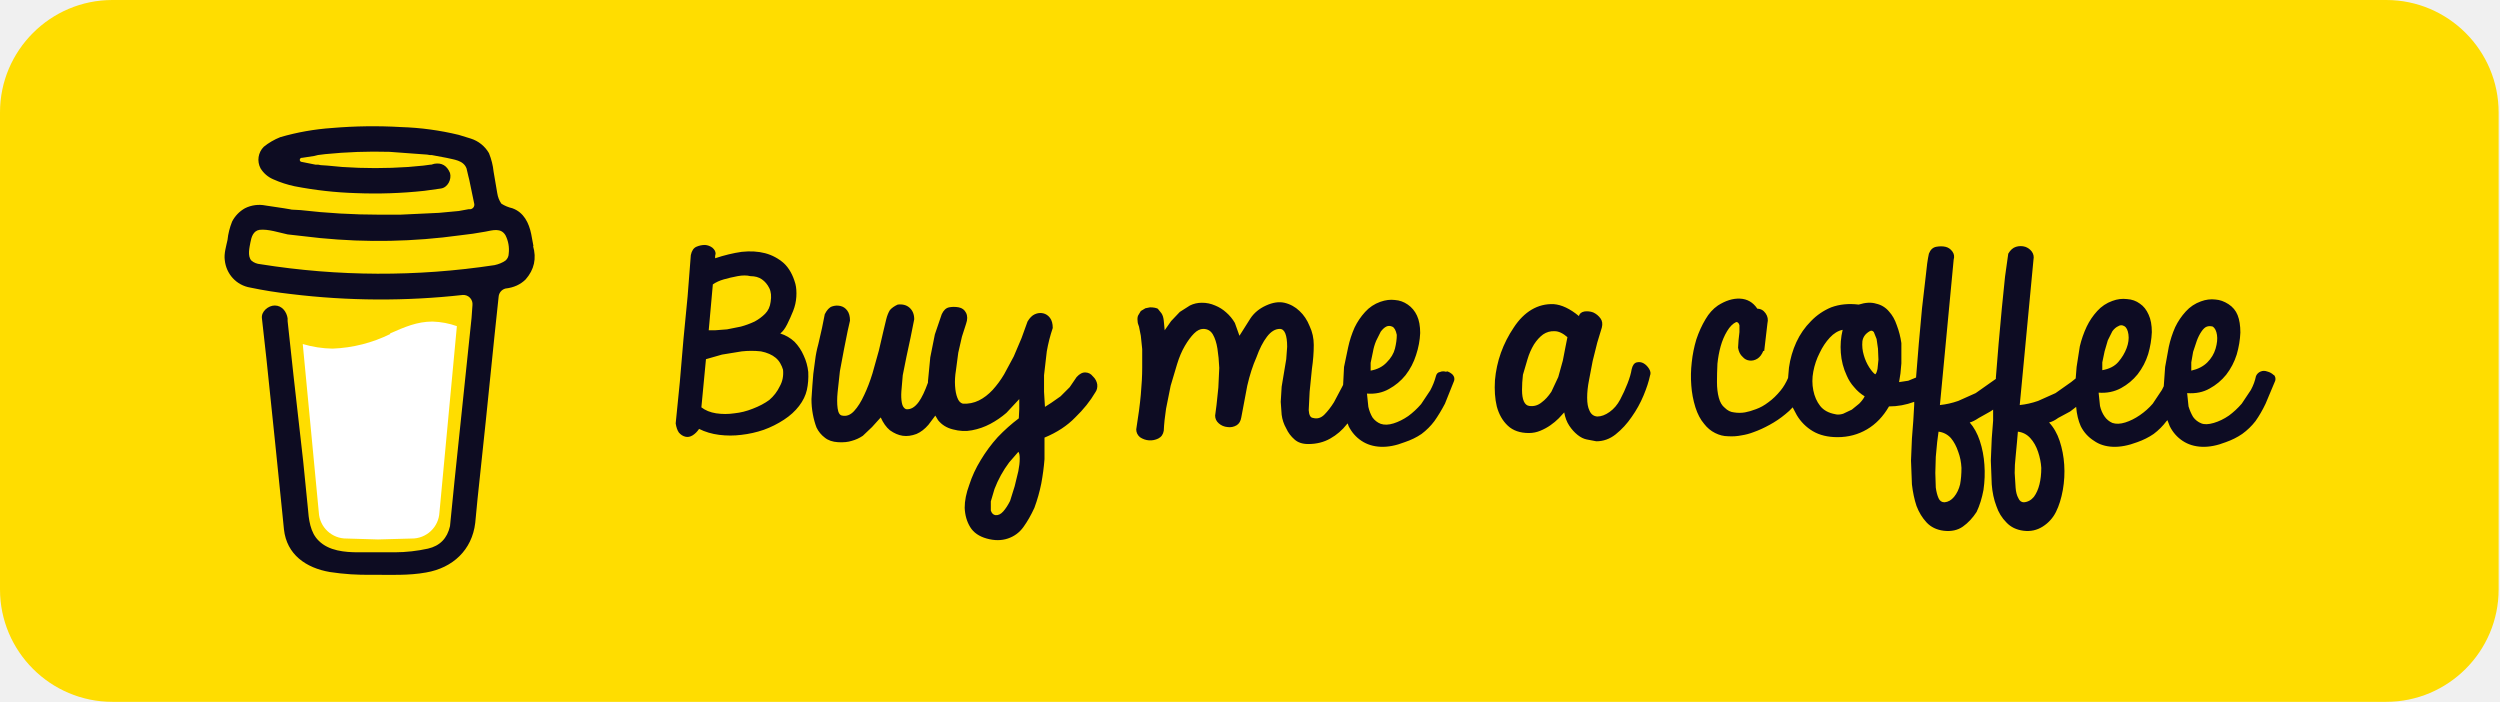
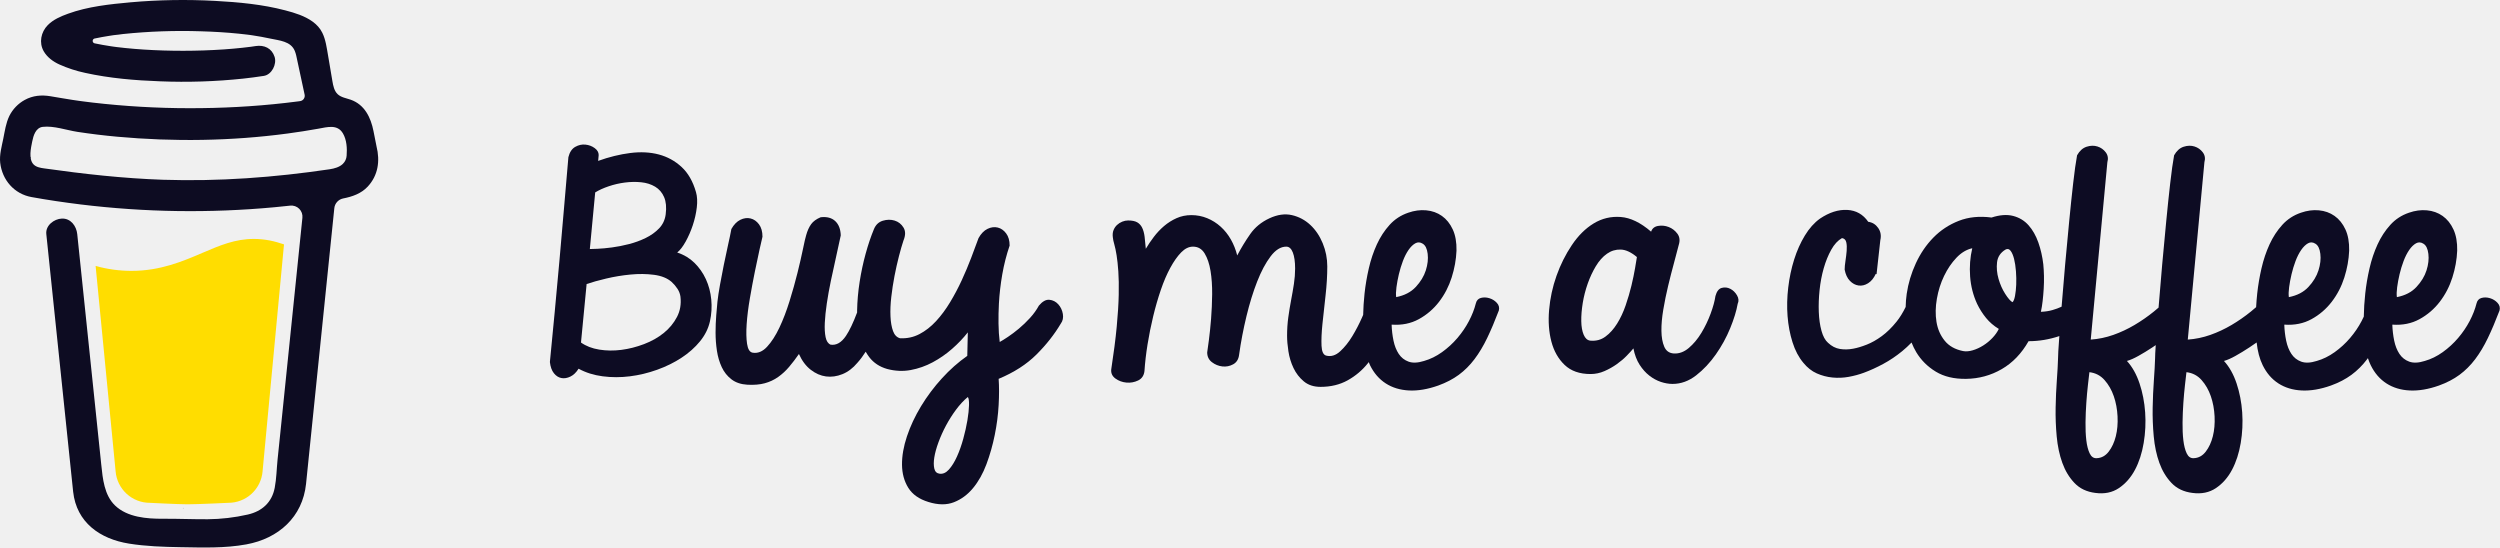
- <svg xmlns="http://www.w3.org/2000/svg" viewBox="0 0 545 153">
-   <path fill="#fd0" d="M0 24.5C0 11 11 0 24.5 0h495.7c13.5 0 24.5 11 24.5 24.5v104c0 13.5-11 24.5-24.5 24.5H24.5C11 153 0 142 0 128.5z" />
-   <path fill="#0d0c22" d="M109.5 50.3h-.2zm1 7v-.1zm-.7-6.8-.1-.1zm-27.8 68-.2.1zm16.1-3.2v.2zm-1.6 3.2-.2.1zM68 116.8v-.3z" />
-   <path fill="#fff" d="M85.1 72.8A31 31 0 0 1 72.5 76a24 24 0 0 1-6.5-1l3.5 36.7a6 6 0 0 0 6.1 5.7l6.8.2 7.3-.2a6 6 0 0 0 6.1-5.7l3.8-40.6q-2.5-.9-5.3-1c-3.4 0-6.1 1.2-9.3 2.6" />
-   <path fill="#0d0c22" d="m116.3 53.7-.5-2.7c-.5-2.4-1.6-4.7-4.1-5.6q-1.3-.3-2.4-1-.7-1-.9-2.3l-.8-4.7q-.2-2-1-4a7 7 0 0 0-4-3.2l-2.6-.8q-6.2-1.5-12.6-1.7a105 105 0 0 0-15 .2q-5.8.4-11.3 2-2 .8-3.6 2.1a4 4 0 0 0-.7 4.7 6 6 0 0 0 2.8 2.4 23 23 0 0 0 4.6 1.5q6.7 1.3 13.4 1.5 7.5.3 14.9-.5l3.6-.5c1.5-.2 2.4-2 2-3.4q-1-2.4-3.4-2l-.7.2h-.2l-1.5.2-3.3.3a106 106 0 0 1-14.4 0l-3.2-.3-1.5-.1-.5-.1h-.6l-3-.6a.4.4 0 0 1 0-.9h.1l2.6-.4.8-.2 1.6-.2q7-.7 14-.5l6.8.5 1.4.1.6.1h.4l3.2.6c1.6.4 3.7.5 4.4 2.3l.4 1.7.2.8 1.1 5.3a1 1 0 0 1-.8 1.1h-.4l-2.2.4-4.3.4-8.5.4h-4.4a151 151 0 0 1-17.3-1l-1.9-.1-.5-.1-1.2-.2-4-.6a7 7 0 0 0-4.5.6 7 7 0 0 0-2.8 2.9q-.8 2-1 4c-.3 1.4-.8 3-.6 4.4.3 3 2.5 5.5 5.6 6q4.3.9 8.8 1.4a162 162 0 0 0 37.5.2 2 2 0 0 1 2.1 2.2l-.2 2.8-3.7 35.4-.5 5-.5 5q-.9 4-4.8 4.9a34 34 0 0 1-7.2.8h-8c-2.9 0-6.4-.3-8.6-2.5-1.9-1.8-2.2-4.7-2.4-7.3l-1-10L64 82l-1.3-12v-.6c-.2-1.4-1.2-2.8-2.8-2.8-1.4 0-3 1.3-2.8 2.8l1 9L60 96.7l1.6 15.7.3 3c.6 5.5 4.8 8.4 10 9.3q4.6.7 9.2.6c4 0 8 .2 11.8-.5 5.8-1 10-4.9 10.7-10.8l.5-5.2 1.8-17 1.9-18.6.9-8.5a2 2 0 0 1 1.5-1.8q2.7-.3 4.4-2 2.8-3.2 1.6-7.3m-61.8 1.8v.4zm55.8 1.4q-1 .7-2.4 1a166 166 0 0 1-51-.2q-1.2-.1-2-.8c-.9-1-.4-2.9-.2-4s.6-2.5 2-2.7c1.9-.2 4.2.6 6.1 1l7.1.8q15.3 1.5 30.5-.6 2.8-.3 5.5-.8c1.6-.3 3.4-.9 4.4.8a7 7 0 0 1 .7 4 2 2 0 0 1-.7 1.5" />
-   <path fill="#0d0c23" d="M170 84.2a9 9 0 0 1-2.3 3q-1.5 1.1-3.6 1.9-2 .8-4 1-2 .3-4 0-1.9-.3-3.2-1.3l1-10.5 3.5-1 4.3-.7a19 19 0 0 1 4.2 0q2 .4 3.2 1.4.6.5 1 1.2t.6 1.4q.2 2-.7 3.6M155.4 62q1-.7 2.4-1.1t3-.7 2.8 0q1.5 0 2.5.7t1.6 1.9.3 3q-.2 1.6-1.2 2.6t-2.3 1.7q-1.5.7-3 1.1l-3 .6-2.6.2h-1.4zm19.8 15.5a10 10 0 0 0-2-3 8 8 0 0 0-3.1-1.8q.8-.6 1.5-2t1.3-2.9.7-3.1-.2-2.8q-.8-2.9-2.5-4.5a10 10 0 0 0-4.1-2.2q-2.3-.6-5.1-.3-2.8.4-5.8 1.4v-.5l.1-.5q0-.7-.7-1.3a3 3 0 0 0-1.6-.6q-1 0-1.9.4t-1.2 1.8l-.7 9-.9 9.3-.8 9.4-.9 9q.2 1.3.7 2 .6.7 1.4.9t1.6-.3 1.4-1.4q2 1 4.4 1.3t4.8 0a23 23 0 0 0 4.9-1.1 21 21 0 0 0 4.4-2.2q2-1.3 3.3-3t1.7-3.5.3-3.9a11 11 0 0 0-1-3.6m46.8 25.2-.8 3.3-1 3.2q-.7 1.4-1.5 2.3t-1.7.8q-.7-.1-1-1v-2l.8-2.7a24 24 0 0 1 3.2-5.8l2-2.3q.3.3.3 1.5t-.3 2.7M238.2 82a2 2 0 0 0-1.5-.8q-1-.1-2 1l-1.5 2.2-2 2-2 1.4-1.4.9-.2-3.3v-3.6l.6-5.2a34 34 0 0 1 1.3-5.1q0-1.4-.6-2.2t-1.5-1-1.8.2-1.6 1.6l-1.3 3.6-1.7 4-2.1 3.9a21 21 0 0 1-2.5 3.4q-1.4 1.5-3 2.3a7 7 0 0 1-3.5.7q-.8-.2-1.2-1.3-.4-1-.5-2.6t.2-3.4l.5-3.8.8-3.5.9-2.8q.5-1.4 0-2.4T209 67t-2.1 0-1.6 1.5l-1.5 4.4-1 5-.5 5.2v.3q-1 2.8-2 4.2-1.3 1.8-2.8 1.6-.7-.3-.9-1.4t-.1-2.5.3-3.5l.8-4 .9-4.2.8-4q0-1.6-1-2.5t-2.6-.7q-1.1.5-1.7 1.2-.5.8-.8 2l-.6 2.5-1 4.3-1.4 5q-.8 2.6-1.8 4.7-1 2.2-2.2 3.5t-2.6 1q-.8-.1-1-1.6t0-3.5.5-4.6l.9-4.8.8-4 .5-2.2q0-1.4-.6-2.2t-1.5-1-1.8.1-1.6 1.7l-.6 3-.8 3.5q-.5 1.8-.7 3.5l-.4 3-.2 2.5-.2 3q0 1.7.3 3.3t.8 2.9a6 6 0 0 0 1.8 2.2q1.1.9 2.9 1t3-.3a8 8 0 0 0 2.4-1.1l2-1.9L192 91q.8 1.8 2 2.8 1.4 1 2.8 1.2t3-.4q1.4-.6 2.6-2l1.5-2 .6 1q1.2 1.5 3.2 2 2.2.6 4.2.2a14 14 0 0 0 4-1.4 19 19 0 0 0 3.5-2.4l2.8-3v2.2l-.1 2q-2.4 1.8-4.6 4.1a32 32 0 0 0-3.7 5q-1.6 2.6-2.5 5.4-1 2.7-1 5 .1 2.4 1.2 4.2t3.6 2.5 4.6 0 3.4-2.5 2.4-4.2a35 35 0 0 0 1.5-5.3q.5-2.7.7-5.3v-4.7q4.1-1.7 6.7-4.4 2.7-2.6 4.4-5.5.5-.7.4-1.7a3 3 0 0 0-.9-1.7m60.5-3 .5-2.4q.2-1.2.7-2.4l1-2q.6-.8 1.2-1.1t1.3 0 1 1.8q0 1.4-.4 3t-1.8 3q-1.3 1.4-3.5 1.8zm16.6 2q-.8-.3-1.5 0-.7.1-.9 1-.4 1.5-1.2 3l-2 3q-1.3 1.5-2.8 2.6-1.6 1.1-3.2 1.6t-2.8.1a4 4 0 0 1-1.8-1.4q-.6-1-.9-2.3l-.3-2.9q2.7.2 4.8-1a12 12 0 0 0 3.6-3 14 14 0 0 0 2.3-4.4q.8-2.4.9-4.8 0-2.3-.7-3.8t-2-2.4-2.8-1q-1.5-.2-3.2.4a8 8 0 0 0-3.3 2.2 14 14 0 0 0-2.3 3.4 22 22 0 0 0-1.4 4.3L293 80l-.2 3.9-.2.4-1.8 3.4q-1 1.6-2.1 2.7t-2.5.7q-.8-.1-.9-1.7l.2-4 .5-5q.4-2.7.4-5.2 0-2.2-.9-4.1-.8-2-2.2-3.3A7 7 0 0 0 280 66q-1.8-.4-4 .6t-3.4 2.8l-2.4 3.8-1-2.8a9 9 0 0 0-1.9-2.3 8 8 0 0 0-2.4-1.5 7 7 0 0 0-2.9-.6q-1.4 0-2.6.6l-2.2 1.4-1.9 2-1.4 2-.2-2.1q-.1-1-.5-1.6l-.8-1q-.6-.3-1.7-.3l-1 .2-1 .6-.6 1q-.2.5-.1 1.2 0 .5.3 1.2l.4 2 .3 2.9v4.1q0 2.5-.3 5.8t-1 7.6q0 1 .8 1.7a4 4 0 0 0 2 .7 4 4 0 0 0 2-.4q1-.5 1.2-1.7.1-2.2.5-4.8l1-5 1.4-4.7q.7-2.3 1.7-4t2-2.7 2-1q1.4 0 2.1 1.2t1 3.1.4 4.2l-.2 4.3-.4 3.8-.3 2.3q0 1 .8 1.7t1.9.8a3 3 0 0 0 2-.4q.8-.5 1-1.7l1.3-6.9q.8-3.5 2-6.2 1-2.8 2.3-4.5t2.8-1.7q.8 0 1.2 1t.4 2.9l-.2 2.7-.5 3-.5 3-.2 3.3.2 2.8q.2 1.6 1 3a7 7 0 0 0 1.8 2.4q1.1 1 3 1 2.7 0 4.8-1.2a12 12 0 0 0 3.6-3.1l.2-.2.2.6q1 2 2.8 3.2t4.2 1.3 5.2-1q2.1-.7 3.7-1.8a14 14 0 0 0 2.8-2.8q1.2-1.7 2.3-3.8l2-5q.2-.7-.3-1.3a3 3 0 0 0-1.4-.8m26-5.4-.6 3.1-1 3.6-1.5 3.2q-1 1.5-2.1 2.3-1.2 1-2.7.8-.8-.1-1.2-1t-.4-2.5.2-3.3l1-3.4q.5-1.7 1.4-3.2.9-1.4 2-2.2a4 4 0 0 1 2.5-.7q1.3 0 2.8 1.3zm17 3.7a2 2 0 0 0-1.5-.2q-.8.2-1.1 1.5-.2 1.3-.9 3.1t-1.6 3.5-2.3 2.7-2.7 1q-1.2-.1-1.7-1.3-.5-1-.5-2.8t.4-3.8.8-4.2l1-4 1-3.3q.3-1.2-.3-2a4 4 0 0 0-1.6-1.3 4 4 0 0 0-1.9-.2q-1 .2-1.2 1-2.9-2.4-5.5-2.6-2.6-.1-4.8 1.2t-3.9 3.9a25 25 0 0 0-2.8 5.5 24 24 0 0 0-1.3 6q-.2 3.2.4 5.7.7 2.6 2.4 4.2t4.6 1.6q1.3 0 2.5-.5t2.2-1.2 1.8-1.5l1.2-1.3q.3 1.7 1.1 2.9t1.8 2 2 1l2.1.4q2.3 0 4.2-1.5 2-1.6 3.5-3.8a24 24 0 0 0 2.6-4.7q1-2.4 1.4-4.3.3-.7-.2-1.5t-1.2-1.2m86.3 26.4q-.4 1.6-1.2 2.7-.9 1.1-2.2 1.2-.8 0-1.2-.9-.5-.9-.6-2.3l-.2-3.2q0-1.8.2-3.5l.3-3.2.2-2.3q1.6.2 2.7 1.4t1.7 3 .7 3.5q0 2-.4 3.6m-17.3 0q-.4 1.6-1.3 2.7t-2.1 1.2q-.9 0-1.3-.9t-.6-2.3l-.1-3.2.1-3.5.3-3.2.3-2.3q1.6.2 2.7 1.4 1 1.2 1.6 3 .6 1.6.7 3.5 0 2-.3 3.6m-17.8-27.2-.2 2q-.2 1-.5 1.2-.5-.3-1.3-1.5a10 10 0 0 1-1.2-2.7 8 8 0 0 1-.3-3q.2-1.4 1.6-2.2.5-.3.9.2l.6 1.5.3 2.1zm-4.2 9.6-1.6 1.3-1.9.9q-1 .3-1.7.1-2.2-.4-3.3-1.8t-1.5-3.4 0-4.1a15 15 0 0 1 1.4-4.1q.9-1.9 2.2-3.3t2.8-1.7q-.6 2.5-.4 5a14 14 0 0 0 1.3 5q.6 1.4 1.6 2.5a9 9 0 0 0 2.3 2q-.4.8-1.2 1.6m53-9 .5-2.4.7-2.4 1-2q.6-.8 1.3-1.1.6-.4 1.3 0t.9 1.8-.4 3-1.8 3-3.5 1.8zm19.4 0 .4-2.3.8-2.4q.4-1.1 1-2t1.2-1.1 1.3 0q.7.5.9 1.8t-.3 3-1.8 3-3.5 1.8zm18 2.8a3 3 0 0 0-1.4-.8q-.8-.3-1.5 0t-1 1q-.3 1.5-1.1 3l-2 3q-1.3 1.5-2.8 2.6-1.6 1.1-3.3 1.6t-2.7.1a4 4 0 0 1-1.8-1.4q-.6-1-1-2.3l-.3-2.9q2.8.2 4.9-1a12 12 0 0 0 3.6-3 14 14 0 0 0 2.3-4.4q.7-2.4.8-4.8 0-2.3-.6-3.8t-2-2.4-2.8-1q-1.6-.2-3.2.4a8 8 0 0 0-3.3 2.2 14 14 0 0 0-2.3 3.4 22 22 0 0 0-1.4 4.3L472 80l-.3 4.2-.4.8-2 3q-1.2 1.4-2.8 2.5t-3.2 1.6-2.8.1a4 4 0 0 1-1.7-1.4q-.7-1-1-2.3l-.3-2.9q2.7.2 4.9-1a12 12 0 0 0 3.6-3 14 14 0 0 0 2.3-4.4q.7-2.4.8-4.8 0-2.3-.7-3.8-.7-1.6-1.9-2.4-1.2-.9-2.8-1-1.6-.2-3.2.4a8 8 0 0 0-3.3 2.2 14 14 0 0 0-2.3 3.4 22 22 0 0 0-1.5 4.3l-.7 4.5-.2 2.5-1 .8-3.4 2.4-3.8 1.7q-2 .7-4 .9l3-31.7q.2-1-.4-1.8a3 3 0 0 0-1.4-1q-1-.3-2 0t-1.7 1.5l-.7 5-.7 6.9-.7 7.7-.6 7.4v.3l-1 .7-3.4 2.4-3.8 1.7q-2 .7-4 .9l3-31.7q.3-1-.3-1.8t-1.5-1-2 0-1.6 1.5q-.4 1.8-.7 5l-.8 6.9-.7 7.7-.6 7.4-1.7.7-2 .3.3-1.9.2-2.2v-4.4a18 18 0 0 0-1-3.9q-.6-1.8-1.7-3a5 5 0 0 0-2.8-1.7q-1.6-.5-3.8.2-3.3-.4-6 .6a13 13 0 0 0-4.4 3q-2 2-3.2 4.6a20 20 0 0 0-1.6 5.5l-.2 2.3q-.7 1.6-1.6 2.7-1.3 1.6-2.7 2.6-1.3 1-2.7 1.5-1.3.5-2.4.7-1.2.2-2.4 0-1.1-.1-2-1-.9-.7-1.3-2.2t-.4-3.4.1-4q.2-2 .7-3.8t1.4-3.3 2-2q.5 0 .7.7v1.5l-.2 1.8-.1 1.6q.2 1.3 1 2 .6.7 1.5.8t1.7-.4 1.3-1.7h.2l.7-6q.3-1.2-.4-2.2t-1.8-1q-1.4-2.1-3.8-2.2-2.3-.1-4.8 1.5-1.6 1.1-2.7 3-1.2 2-2 4.4a27 27 0 0 0-1 5 26 26 0 0 0-.1 5 21 21 0 0 0 .9 4.8q.7 2.2 1.9 3.6 1 1.3 2.4 2t2.8.7a11 11 0 0 0 3-.2q1.3-.2 2.6-.7 1.7-.6 3.5-1.6a21 21 0 0 0 3.4-2.3q.9-.7 1.6-1.5l.9 1.7a10 10 0 0 0 3.5 3.5q2.2 1.3 5.4 1.3 3.5 0 6.4-1.7t4.8-5q2.8 0 5.5-1v.6l-.2 3.5-.3 3.9-.2 4.8.2 5.2q.3 2.6 1 4.7.8 2.1 2.2 3.6t3.7 1.8q2.5.3 4.2-.9t3-3.2q1-2.1 1.5-4.8.4-2.8.2-5.5a21 21 0 0 0-1-5.2q-.8-2.4-2.2-4 .8-.2 2-1l2.5-1.4.6-.4v2.4l-.3 3.9-.2 4.8.2 5.2q.2 2.6 1 4.7.7 2.1 2.2 3.6 1.4 1.5 3.7 1.8t4.2-.9 2.9-3.2 1.5-4.8a23 23 0 0 0 .3-5.5 21 21 0 0 0-1-5.2q-.8-2.4-2.3-4 .9-.2 2-1l2.6-1.4 1.3-1q.2 2.4 1 4.2 1 2 2.9 3.2 1.7 1.2 4.1 1.3t5.3-1q2-.7 3.6-1.8a14 14 0 0 0 2.8-2.8l.2-.2.5 1.3q1 2 2.8 3.2t4.2 1.3 5.2-1q2-.7 3.6-1.8a14 14 0 0 0 2.9-2.8q1.2-1.7 2.2-3.8l2.1-5q.2-.7-.3-1.3" />
+ <svg xmlns="http://www.w3.org/2000/svg" width="4169" height="913" viewBox="0 0 4169 913" fill="none">
+   <path d="M564.724 212.38L564.098 212.012L562.648 211.569C563.232 212.062 563.962 212.347 564.724 212.38V212.38Z" fill="#0D0C22" />
+   <path d="M573.852 277.606L573.152 277.802L573.852 277.606Z" fill="#0D0C22" />
+   <path d="M564.992 212.279C564.903 212.268 564.815 212.247 564.731 212.217C564.726 212.275 564.726 212.333 564.731 212.391C564.827 212.379 564.917 212.34 564.992 212.279V212.279Z" fill="#0D0C22" />
+   <path d="M564.727 212.388H564.821V212.33L564.727 212.388Z" fill="#0D0C22" />
+   <path d="M573.292 277.488L574.348 276.886L574.741 276.665L575.098 276.284C574.428 276.573 573.816 276.981 573.292 277.488V277.488Z" fill="#0D0C22" />
+   <path d="M566.552 213.805L565.52 212.823L564.82 212.442C565.196 213.106 565.818 213.595 566.552 213.805V213.805Z" fill="#0D0C22" />
+   <path d="M306.964 846.743C306.14 847.099 305.418 847.657 304.864 848.364L305.515 847.946C305.957 847.541 306.583 847.062 306.964 846.743Z" fill="#0D0C22" />
+   <path d="M457.704 817.085C457.704 816.151 457.25 816.323 457.361 819.64C457.361 819.369 457.471 819.099 457.52 818.841C457.582 818.252 457.631 817.674 457.704 817.085Z" fill="#0D0C22" />
+   <path d="M442.069 846.743C441.245 847.099 440.523 847.657 439.969 848.364L440.62 847.946C441.062 847.541 441.688 847.062 442.069 846.743Z" fill="#0D0C22" />
+   <path d="M200.806 853.794C200.18 853.25 199.414 852.892 198.595 852.762C199.258 853.082 199.921 853.401 200.363 853.647L200.806 853.794Z" fill="#0D0C22" />
+   <path d="M176.918 830.918C176.821 829.95 176.524 829.014 176.046 828.167C176.385 829.049 176.668 829.951 176.894 830.869L176.918 830.918Z" fill="#0D0C22" />
+   <path d="M337.376 421.762C304.582 435.801 267.365 451.719 219.132 451.719C198.954 451.679 178.874 448.91 159.438 443.49L192.798 785.991C193.978 800.306 200.5 813.654 211.067 823.384C221.634 833.114 235.474 838.513 249.838 838.511C249.838 838.511 297.139 840.968 312.922 840.968C329.909 840.968 380.845 838.511 380.845 838.511C395.207 838.51 409.044 833.109 419.608 823.38C430.173 813.65 436.692 800.304 437.873 785.991L473.603 407.514C457.636 402.06 441.521 398.437 423.355 398.437C391.936 398.424 366.621 409.246 337.376 421.762Z" fill="#FFDD00" />
+   <path d="M56.171 275.636L56.736 276.165L57.104 276.386C56.821 276.104 56.508 275.852 56.171 275.636V275.636Z" fill="#0D0C22" />
+   <path d="M627.869 244.025L622.846 218.686C618.338 195.951 608.107 174.469 584.77 166.251C577.289 163.623 568.802 162.493 563.066 157.052C557.33 151.611 555.635 143.16 554.309 135.324C551.852 120.941 549.543 106.546 547.025 92.187C544.851 79.843 543.131 65.976 537.469 54.651C530.1 39.446 514.808 30.553 499.602 24.67C491.81 21.761 483.858 19.3 475.786 17.3C437.796 7.277 397.852 3.593 358.769 1.492C311.858 -1.096 264.822 -0.316 218.022 3.826C183.189 6.995 146.501 10.827 113.399 22.876C101.301 27.286 88.834 32.58 79.634 41.927C68.346 53.411 64.662 71.172 72.903 85.493C78.762 95.663 88.686 102.848 99.213 107.602C112.923 113.727 127.242 118.387 141.932 121.506C182.833 130.546 225.196 134.096 266.981 135.606C313.294 137.475 359.682 135.961 405.775 131.074C417.173 129.821 428.551 128.319 439.908 126.566C453.284 124.515 461.87 107.025 457.927 94.84C453.21 80.273 440.535 74.623 426.201 76.822C424.088 77.153 421.988 77.46 419.875 77.767L418.352 77.989C413.496 78.603 408.641 79.176 403.785 79.708C393.754 80.789 383.699 81.673 373.619 82.361C351.043 83.933 328.406 84.658 305.782 84.695C283.55 84.695 261.307 84.068 239.124 82.607C229.003 81.944 218.907 81.1 208.835 80.076C204.254 79.597 199.685 79.094 195.115 78.529L190.767 77.976L189.822 77.841L185.314 77.19C176.102 75.802 166.89 74.205 157.776 72.277C156.857 72.073 156.034 71.561 155.444 70.827C154.855 70.092 154.533 69.178 154.533 68.236C154.533 67.294 154.855 66.38 155.444 65.645C156.034 64.911 156.857 64.399 157.776 64.195H157.948C165.846 62.512 173.805 61.075 181.789 59.822C184.45 59.405 187.119 58.995 189.797 58.594H189.871C194.87 58.263 199.893 57.366 204.868 56.776C248.148 52.275 291.685 50.74 335.174 52.183C356.288 52.797 377.39 54.037 398.405 56.175C402.925 56.641 407.421 57.133 411.916 57.685C413.636 57.894 415.367 58.14 417.099 58.349L420.588 58.852C430.758 60.367 440.874 62.205 450.938 64.367C465.849 67.61 484.998 68.666 491.63 85.002C493.743 90.185 494.701 95.946 495.868 101.387L497.354 108.327C497.393 108.451 497.422 108.578 497.44 108.707C500.953 125.084 504.47 141.461 507.991 157.838C508.249 159.048 508.255 160.298 508.009 161.51C507.762 162.722 507.269 163.871 506.559 164.884C505.849 165.897 504.938 166.753 503.882 167.398C502.827 168.043 501.65 168.464 500.425 168.634H500.326L498.177 168.929L496.052 169.212C489.321 170.088 482.582 170.907 475.835 171.668C462.545 173.183 449.235 174.493 435.904 175.599C409.415 177.801 382.872 179.246 356.276 179.934C342.724 180.295 329.176 180.462 315.633 180.438C261.724 180.395 207.862 177.262 154.312 171.054C148.515 170.366 142.718 169.629 136.92 168.88C141.416 169.457 133.653 168.438 132.081 168.217C128.396 167.701 124.711 167.164 121.027 166.608C108.658 164.753 96.363 162.468 84.019 160.466C69.096 158.01 54.823 159.238 41.325 166.608C30.244 172.671 21.276 181.969 15.617 193.261C9.795 205.298 8.063 218.403 5.459 231.337C2.855 244.271 -1.198 258.187 0.337 271.464C3.642 300.12 23.674 323.408 52.489 328.616C79.597 333.529 106.852 337.508 134.181 340.898C241.535 354.046 349.991 355.619 457.681 345.59C466.451 344.771 475.208 343.879 483.954 342.913C486.685 342.612 489.449 342.927 492.043 343.834C494.637 344.74 496.996 346.215 498.946 348.151C500.896 350.087 502.389 352.435 503.314 355.022C504.239 357.61 504.574 360.372 504.294 363.105L501.567 389.611C496.073 443.172 490.578 496.728 485.084 550.28C479.352 606.518 473.583 662.752 467.777 718.982C466.14 734.818 464.502 750.651 462.864 766.479C461.292 782.066 461.071 798.144 458.111 813.546C453.444 837.767 437.046 852.642 413.12 858.083C391.2 863.071 368.807 865.69 346.327 865.895C321.405 866.03 296.496 864.924 271.575 865.059C244.971 865.207 212.385 862.75 191.848 842.951C173.805 825.558 171.312 798.328 168.855 774.782C165.58 743.609 162.333 712.439 159.115 681.274L141.06 507.979L129.379 395.851C129.182 393.996 128.986 392.166 128.802 390.299C127.401 376.923 117.931 363.83 103.008 364.505C90.234 365.07 75.716 375.928 77.215 390.299L85.874 473.428L103.782 645.385C108.883 694.228 113.972 743.081 119.049 791.941C120.032 801.3 120.953 810.684 121.985 820.043C127.598 871.188 166.657 898.751 215.026 906.513C243.276 911.058 272.213 911.991 300.881 912.458C337.631 913.048 374.749 914.46 410.897 907.803C464.461 897.977 504.65 862.21 510.386 806.729C512.024 790.713 513.661 774.692 515.299 758.667C520.744 705.672 526.181 652.672 531.61 599.669L549.371 426.483L557.514 347.113C557.92 343.178 559.582 339.477 562.254 336.559C564.927 333.642 568.467 331.662 572.352 330.912C587.668 327.928 602.309 322.83 613.204 311.174C630.547 292.615 633.998 268.418 627.869 244.025ZM51.703 261.147C51.937 261.036 51.507 263.039 51.323 263.972C51.286 262.56 51.359 261.307 51.703 261.147ZM53.19 272.644C53.312 272.558 53.681 273.049 54.062 273.638C53.484 273.098 53.116 272.693 53.177 272.644H53.19ZM54.651 274.572C55.179 275.469 55.462 276.034 54.651 274.572V274.572ZM57.587 276.955H57.66C57.66 277.041 57.796 277.127 57.845 277.213C57.763 277.118 57.673 277.032 57.575 276.955H57.587ZM571.639 273.393C566.137 278.625 557.846 281.057 549.653 282.273C457.779 295.907 364.567 302.81 271.685 299.764C205.212 297.491 139.438 290.109 73.628 280.812C67.18 279.903 60.191 278.723 55.757 273.97C47.404 265.004 51.507 246.948 53.681 236.115C55.671 226.191 59.478 212.962 71.282 211.55C89.706 209.388 111.102 217.163 129.33 219.927C151.275 223.276 173.301 225.957 195.41 227.972C289.765 236.569 385.705 235.231 479.642 222.653C496.764 220.352 513.825 217.679 530.824 214.633C545.969 211.918 562.759 206.821 571.91 222.506C578.186 233.192 579.021 247.489 578.051 259.563C577.752 264.823 575.454 269.771 571.627 273.393H571.639Z" fill="#0D0C22" />
+   <path fill-rule="evenodd" clip-rule="evenodd" d="M1128.89 528.658C1123.53 538.898 1116.15 547.814 1106.77 555.381C1097.38 562.953 1086.43 569.118 1073.91 573.865C1061.4 578.623 1048.8 581.815 1036.14 583.443C1023.47 585.076 1011.17 584.935 999.256 582.996C987.335 581.069 977.194 577.136 968.858 571.192L978.249 473.648C986.887 470.681 997.758 467.635 1010.88 464.516C1023.99 461.403 1037.47 459.171 1051.33 457.837C1065.19 456.498 1078.3 456.656 1090.68 458.283C1103.03 459.916 1112.8 463.849 1119.95 470.088C1123.82 473.648 1127.11 477.507 1129.79 481.666C1132.47 485.825 1134.11 490.131 1134.71 494.584C1136.19 507.055 1134.26 518.413 1128.89 528.658ZM992.546 320.873C998.808 317.014 1006.33 313.595 1015.12 310.623C1023.91 307.662 1032.93 305.576 1042.17 304.39C1051.4 303.209 1060.42 303.051 1069.22 303.943C1078 304.836 1085.76 307.283 1092.46 311.289C1099.17 315.301 1104.16 321.094 1107.43 328.66C1110.71 336.238 1111.61 345.816 1110.12 357.394C1108.93 366.599 1105.27 374.397 1099.17 380.777C1093.06 387.168 1085.6 392.508 1076.82 396.814C1068.02 401.126 1058.71 404.539 1048.88 407.053C1039.04 409.585 1029.57 411.444 1020.49 412.625C1011.4 413.817 1003.5 414.563 996.8 414.851C990.091 415.151 985.69 415.298 983.609 415.298L992.546 320.873ZM1177.17 465.629C1172.4 455.243 1166 446.112 1157.95 438.234C1149.91 430.369 1140.36 424.656 1129.34 421.09C1134.11 417.23 1138.8 411.145 1143.42 402.827C1148.04 394.52 1151.99 385.456 1155.27 375.658C1158.54 365.853 1160.78 355.987 1161.97 346.036C1163.16 336.091 1162.71 327.552 1160.64 320.421C1155.56 302.61 1147.59 288.652 1136.71 278.554C1125.83 268.462 1113.17 261.483 1098.72 257.618C1084.26 253.77 1068.32 252.945 1050.89 255.171C1033.45 257.398 1015.64 261.777 997.469 268.31C997.469 266.829 997.617 265.269 997.917 263.636C998.206 262.009 998.359 260.297 998.359 258.511C998.359 254.058 996.125 250.204 991.656 246.933C987.187 243.666 982.043 241.74 976.236 241.141C970.423 240.553 964.757 241.807 959.245 244.927C953.727 248.046 949.927 253.77 947.846 262.071C945.458 288.799 943.076 316.567 940.694 345.364C938.307 374.171 935.777 403.273 933.095 432.674C930.412 462.069 927.73 491.244 925.047 520.193C922.365 549.148 919.682 576.984 917 603.706C917.896 611.725 920.131 617.963 923.709 622.416C927.282 626.875 931.456 629.548 936.225 630.435C940.989 631.328 945.986 630.502 951.198 627.982C956.409 625.468 960.958 621.077 964.837 614.844C976.752 621.376 990.165 625.609 1005.07 627.541C1019.97 629.468 1035.09 629.468 1050.44 627.541C1065.78 625.609 1080.91 621.975 1095.81 616.624C1110.71 611.284 1124.27 604.599 1136.49 596.586C1148.71 588.568 1158.99 579.431 1167.34 569.191C1175.68 558.941 1181.19 547.882 1183.88 536.01C1186.56 523.833 1187.3 511.661 1186.11 499.483C1184.92 487.312 1181.94 476.033 1177.17 465.629Z" fill="#0D0C23" />
+   <path fill-rule="evenodd" clip-rule="evenodd" d="M1613.27 700.802C1611.63 710.601 1609.31 720.919 1606.34 731.763C1603.35 742.595 1599.85 752.473 1595.83 761.384C1591.81 770.29 1587.34 777.483 1582.43 782.982C1577.5 788.474 1572.21 790.78 1566.55 789.892C1562.08 789.288 1559.25 786.468 1558.06 781.428C1556.87 776.37 1556.87 770.137 1558.06 762.718C1559.25 755.293 1561.56 746.901 1564.99 737.549C1568.41 728.197 1572.59 718.913 1577.5 709.713C1582.43 700.503 1588.01 691.676 1594.27 683.211C1600.53 674.752 1607.08 667.694 1613.94 662.055C1615.43 663.835 1616.1 668.287 1615.95 675.419C1615.79 682.544 1614.9 691.009 1613.27 700.802ZM1764.81 507.494C1760.79 503.041 1755.87 500.521 1750.06 499.922C1744.25 499.329 1738.36 502.595 1732.4 509.721C1728.52 516.846 1723.61 523.678 1717.65 530.21C1711.68 536.748 1705.5 542.682 1699.09 548.027C1692.69 553.367 1686.58 557.978 1680.77 561.832C1674.96 565.697 1670.41 568.517 1667.13 570.297C1665.94 560.798 1665.27 550.553 1665.12 539.562C1664.96 528.577 1665.19 517.445 1665.79 506.161C1666.68 490.124 1668.54 473.946 1671.38 457.609C1674.21 441.278 1678.31 425.241 1683.67 409.498C1683.67 401.192 1681.73 394.433 1677.86 389.235C1673.98 384.041 1669.29 380.77 1663.78 379.436C1658.26 378.102 1652.61 378.843 1646.79 381.662C1640.98 384.488 1635.99 389.613 1631.82 397.027C1628.24 406.831 1624.14 417.816 1619.53 429.988C1614.9 442.165 1609.69 454.563 1603.88 467.182C1598.07 479.811 1591.58 492.056 1584.43 503.929C1577.28 515.812 1569.46 526.357 1560.96 535.556C1552.47 544.761 1543.23 551.966 1533.25 557.159C1523.26 562.358 1512.47 564.658 1500.84 564.064C1495.47 562.578 1491.6 558.572 1489.21 552.034C1486.83 545.507 1485.41 537.336 1484.97 527.538C1484.52 517.739 1484.97 506.974 1486.31 495.243C1487.65 483.518 1489.44 471.86 1491.67 460.282C1493.91 448.698 1496.37 437.713 1499.05 427.321C1501.73 416.929 1504.26 408.165 1506.65 401.039C1510.23 392.433 1510.23 385.222 1506.65 379.436C1503.07 373.644 1498.16 369.79 1491.9 367.852C1485.64 365.925 1479.08 366.004 1472.23 368.078C1465.37 370.157 1460.45 374.757 1457.48 381.883C1452.41 394.066 1447.79 407.718 1443.62 422.862C1439.44 438.007 1436.09 453.676 1433.56 469.854C1431.02 486.044 1429.6 502.081 1429.31 517.965C1429.29 518.999 1429.34 519.982 1429.34 521.011C1422.84 538.274 1416.64 551.322 1410.76 560.052C1403.16 571.343 1394.59 576.242 1385.06 574.75C1380.88 572.97 1378.13 568.817 1376.79 562.279C1375.44 555.752 1374.99 547.734 1375.44 538.223C1375.9 528.73 1377.01 517.965 1378.79 505.935C1380.59 493.91 1382.82 481.438 1385.5 468.521C1388.19 455.597 1391.02 442.618 1393.99 429.547C1396.97 416.483 1399.65 404.158 1402.05 392.574C1401.75 382.182 1398.69 374.243 1392.88 368.745C1387.07 363.258 1378.94 361.105 1368.52 362.286C1361.37 365.258 1356.07 369.123 1352.64 373.87C1349.21 378.617 1346.46 384.708 1344.38 392.128C1343.18 395.993 1341.39 403.712 1339.01 415.296C1336.62 426.869 1333.57 440.165 1329.85 455.157C1326.12 470.159 1321.73 485.818 1316.66 502.149C1311.59 518.479 1305.93 533.262 1299.68 546.468C1293.41 559.679 1286.56 570.297 1279.11 578.316C1271.66 586.328 1263.61 589.6 1254.97 588.114C1250.2 587.221 1247.15 582.322 1245.81 573.416C1244.47 564.505 1244.24 553.526 1245.14 540.455C1246.03 527.391 1247.82 513.06 1250.5 497.475C1253.18 481.885 1255.93 467.114 1258.77 453.151C1261.6 439.199 1264.21 426.869 1266.6 416.183C1268.98 405.492 1270.62 398.366 1271.51 394.806C1271.51 386.194 1269.57 379.295 1265.7 374.09C1261.82 368.903 1257.13 365.631 1251.62 364.292C1246.1 362.958 1240.44 363.699 1234.63 366.518C1228.82 369.344 1223.83 374.469 1219.65 381.883C1218.16 389.901 1216.22 399.186 1213.84 409.724C1211.45 420.263 1209.15 431.101 1206.92 442.239C1204.68 453.377 1202.59 464.288 1200.66 474.98C1198.72 485.671 1197.3 495.023 1196.41 503.041C1195.81 509.274 1195.14 516.925 1194.4 525.978C1193.65 535.042 1193.28 544.614 1193.28 554.707C1193.28 564.81 1194.02 574.829 1195.52 584.774C1197 594.725 1199.69 603.857 1203.56 612.164C1207.43 620.482 1212.87 627.308 1219.88 632.654C1226.88 637.999 1235.75 640.966 1246.48 641.565C1257.5 642.153 1267.11 641.344 1275.31 639.112C1283.51 636.886 1290.95 633.394 1297.66 628.642C1304.37 623.9 1310.47 618.255 1315.99 611.717C1321.5 605.191 1326.94 598.065 1332.31 590.34C1337.37 601.631 1343.93 610.384 1351.98 616.622C1360.02 622.855 1368.52 626.573 1377.46 627.754C1386.39 628.935 1395.49 627.687 1404.73 623.968C1413.96 620.261 1422.3 613.949 1429.76 605.038C1434.67 599.574 1439.3 593.364 1443.64 586.498C1445.48 589.713 1447.44 592.816 1449.65 595.68C1456.96 605.191 1466.87 611.717 1479.39 615.283C1492.79 618.849 1505.9 619.448 1518.72 617.069C1531.53 614.695 1543.75 610.384 1555.37 604.151C1567 597.913 1577.8 590.42 1587.79 581.655C1597.77 572.896 1606.48 563.77 1613.94 554.26C1613.63 561.092 1613.49 567.556 1613.49 573.637C1613.49 579.728 1613.34 586.328 1613.04 593.46C1598.14 603.857 1584.06 616.328 1570.8 630.874C1557.53 645.419 1545.91 660.936 1535.93 677.419C1525.95 693.897 1518.12 710.601 1512.47 727.525C1506.8 744.46 1504.04 760.265 1504.19 774.969C1504.34 789.666 1507.84 802.505 1514.69 813.49C1521.55 824.481 1532.72 832.347 1548.22 837.099C1564.32 842.151 1578.47 842.292 1590.69 837.546C1602.91 832.793 1613.56 824.922 1622.65 813.937C1631.74 802.951 1639.19 789.666 1645.01 774.076C1650.82 758.485 1655.44 742.228 1658.86 725.304C1662.29 708.38 1664.45 691.738 1665.34 675.419C1666.24 659.082 1666.24 644.526 1665.34 631.761C1690.97 621.075 1711.98 607.564 1728.37 591.228C1744.76 574.908 1758.32 557.679 1769.05 539.562C1772.33 535.11 1773.45 529.764 1772.41 523.531C1771.36 517.293 1768.83 511.947 1764.81 507.494Z" fill="#0D0C23" />
+   <path fill-rule="evenodd" clip-rule="evenodd" d="M2328.72 478.992C2329.61 472.166 2330.95 464.961 2332.74 457.389C2334.52 449.817 2336.76 442.466 2339.45 435.34C2342.12 428.214 2345.25 422.055 2348.83 416.856C2352.41 411.663 2356.21 407.951 2360.23 405.719C2364.26 403.498 2368.35 403.718 2372.53 406.385C2377 409.064 2379.75 414.703 2380.8 423.309C2381.83 431.933 2380.8 441.132 2377.67 450.93C2374.53 460.735 2368.95 469.934 2360.9 478.546C2352.86 487.163 2341.98 492.797 2328.27 495.47C2327.67 491.322 2327.82 485.824 2328.72 478.992ZM2483.61 497.25C2478.69 495.775 2474 495.623 2469.53 496.809C2465.06 497.996 2462.22 501.115 2461.04 506.167C2458.64 515.666 2454.85 525.391 2449.63 535.336C2444.42 545.287 2438.01 554.713 2430.42 563.624C2422.82 572.53 2414.24 580.401 2404.71 587.227C2395.17 594.059 2385.19 598.959 2374.76 601.925C2364.32 605.197 2355.68 605.564 2348.83 603.038C2341.98 600.524 2336.54 596.212 2332.52 590.126C2328.5 584.04 2325.59 576.689 2323.8 568.077C2322.01 559.465 2320.96 550.56 2320.67 541.349C2337.65 542.541 2352.78 539.501 2366.05 532.217C2379.3 524.95 2390.55 515.293 2399.79 503.268C2409.03 491.243 2416.03 477.732 2420.8 462.735C2425.56 447.743 2428.25 432.82 2428.85 417.969C2429.14 404.012 2427.06 392.213 2422.59 382.562C2418.12 372.916 2412.08 365.406 2404.48 360.066C2396.89 354.72 2388.17 351.601 2378.33 350.714C2368.51 349.821 2358.51 351.16 2348.38 354.72C2336.16 358.879 2325.81 365.632 2317.32 374.99C2308.82 384.342 2301.74 395.185 2296.08 407.504C2290.42 419.829 2285.95 433.114 2282.67 447.365C2279.39 461.622 2277.01 475.653 2275.52 489.463C2274.18 501.855 2273.46 513.705 2273.21 525.142C2272.57 526.595 2271.95 527.99 2271.27 529.544C2266.65 540.094 2261.28 550.413 2255.18 560.505C2249.07 570.603 2242.29 579.068 2234.84 585.894C2227.39 592.726 2219.64 595.099 2211.59 593.02C2206.83 591.839 2204.22 586.335 2203.77 576.542C2203.33 566.738 2203.84 554.566 2205.33 540.015C2206.83 525.47 2208.54 509.721 2210.48 492.797C2212.41 475.873 2213.38 459.695 2213.38 444.251C2213.38 430.887 2210.85 418.049 2205.78 405.719C2200.71 393.405 2193.78 383.155 2185 374.99C2176.2 366.818 2166 361.399 2154.38 358.732C2142.75 356.054 2130.24 357.839 2116.83 364.072C2103.41 370.311 2092.76 379.069 2084.87 390.354C2076.96 401.644 2069.73 413.517 2063.18 425.988C2060.79 416.483 2057.3 407.657 2052.68 399.486C2048.05 391.32 2042.4 384.195 2035.69 378.103C2028.98 372.023 2021.45 367.271 2013.12 363.852C2004.77 360.444 1995.97 358.732 1986.74 358.732C1977.8 358.732 1969.53 360.444 1961.93 363.852C1954.33 367.271 1947.4 371.644 1941.14 376.99C1934.88 382.341 1929.22 388.348 1924.15 395.033C1919.09 401.712 1914.61 408.324 1910.75 414.85C1910.14 407.131 1909.47 400.379 1908.73 394.581C1907.99 388.794 1906.64 383.895 1904.71 379.889C1902.77 375.877 1900.02 372.837 1896.44 370.757C1892.86 368.683 1887.8 367.638 1881.25 367.638C1877.96 367.638 1874.68 368.305 1871.41 369.638C1868.12 370.977 1865.21 372.837 1862.69 375.21C1860.15 377.595 1858.22 380.482 1856.88 383.895C1855.53 387.308 1855.17 391.247 1855.76 395.7C1856.05 398.971 1856.88 402.899 1858.22 407.504C1859.56 412.11 1860.82 418.128 1862.02 425.541C1863.21 432.967 1864.18 441.951 1864.92 452.49C1865.67 463.034 1865.89 475.952 1865.59 491.243C1865.29 506.54 1864.18 524.425 1862.24 544.914C1860.3 565.404 1857.24 589.16 1853.08 616.177C1852.48 622.415 1854.86 627.467 1860.23 631.326C1865.59 635.18 1871.7 637.406 1878.56 638.005C1885.41 638.599 1891.9 637.406 1898 634.445C1904.11 631.468 1907.62 626.274 1908.51 618.855C1909.4 604.898 1911.12 590.053 1913.65 574.31C1916.18 558.578 1919.31 542.987 1923.04 527.544C1926.76 512.106 1931 497.408 1935.78 483.445C1940.54 469.488 1945.84 457.169 1951.65 446.478C1957.46 435.786 1963.5 427.254 1969.75 420.868C1976.01 414.483 1982.56 411.29 1989.42 411.29C1997.77 411.29 2004.24 415.071 2008.87 422.643C2013.48 430.22 2016.76 439.951 2018.7 451.818C2020.64 463.701 2021.53 476.698 2021.39 490.797C2021.23 504.901 2020.64 518.486 2019.6 531.55C2018.55 544.621 2017.36 556.272 2016.02 566.517C2014.68 576.762 2013.71 583.82 2013.12 587.674C2013.12 594.506 2015.72 599.919 2020.93 603.931C2026.15 607.938 2031.96 610.317 2038.37 611.057C2044.78 611.803 2050.81 610.61 2056.48 607.491C2062.14 604.372 2065.41 599.111 2066.31 591.68C2069.29 570.303 2073.39 548.853 2078.6 527.323C2083.81 505.794 2089.78 486.497 2096.49 469.42C2103.19 452.343 2110.64 438.386 2118.84 427.548C2127.03 416.715 2135.75 411.29 2144.99 411.29C2149.75 411.29 2153.41 414.562 2155.94 421.089C2158.47 427.621 2159.74 436.527 2159.74 447.811C2159.74 456.129 2159.07 464.668 2157.73 473.426C2156.39 482.185 2154.83 491.243 2153.03 500.595C2151.25 509.953 2149.68 519.525 2148.34 529.324C2147 539.128 2146.33 549.367 2146.33 560.058C2146.33 567.484 2147.07 576.095 2148.56 585.894C2150.05 595.687 2152.88 604.977 2157.05 613.73C2161.23 622.494 2166.96 629.914 2174.27 635.999C2181.57 642.085 2190.88 645.131 2202.2 645.131C2219.19 645.131 2234.24 641.492 2247.36 634.219C2260.47 626.947 2271.72 617.448 2281.11 605.717C2281.59 605.101 2282.04 604.445 2282.51 603.835C2283.23 605.57 2283.87 607.406 2284.68 609.057C2291.09 622.121 2299.81 632.213 2310.84 639.345C2321.85 646.47 2334.82 650.403 2349.73 651.149C2364.63 651.884 2380.86 649.138 2398.46 642.905C2411.56 638.152 2422.96 632.213 2432.65 625.088C2442.33 617.962 2451.05 609.277 2458.8 599.032C2466.55 588.787 2473.62 576.983 2480.04 563.624C2486.45 550.254 2492.92 534.969 2499.48 517.74C2500.67 512.999 2499.55 508.766 2496.13 505.048C2492.7 501.341 2488.53 498.742 2483.61 497.25Z" fill="#0D0C23" />
+   <path fill-rule="evenodd" clip-rule="evenodd" d="M2726.57 447.574C2725.07 456.338 2723.06 465.995 2720.53 476.528C2717.99 487.073 2714.79 497.984 2710.92 509.269C2707.04 520.554 2702.28 530.725 2696.62 539.778C2690.95 548.841 2684.47 556.035 2677.17 561.381C2669.86 566.726 2661.45 568.953 2651.91 568.06C2647.14 567.472 2643.49 564.206 2640.96 558.261C2638.42 552.328 2637.08 544.75 2636.93 535.545C2636.78 526.346 2637.6 516.248 2639.39 505.257C2641.18 494.277 2643.94 483.507 2647.67 472.963C2651.39 462.43 2655.94 452.699 2661.29 443.788C2666.66 434.882 2672.84 427.977 2679.85 423.078C2686.85 418.178 2694.53 415.884 2702.87 416.172C2711.21 416.472 2720.15 420.625 2729.7 428.644C2729.09 432.509 2728.06 438.821 2726.57 447.574ZM2885.48 481.648C2880.86 479.275 2876.09 478.76 2871.18 480.094C2866.26 481.428 2862.75 485.96 2860.67 493.678C2859.48 501.996 2856.8 511.789 2852.63 523.074C2848.45 534.359 2843.31 545.055 2837.21 555.142C2831.09 565.24 2824.09 573.631 2816.19 580.311C2808.29 586.996 2799.88 590.041 2790.94 589.437C2783.48 588.849 2778.26 585.063 2775.29 578.084C2772.3 571.106 2770.74 562.353 2770.6 551.802C2770.44 541.269 2771.49 529.391 2773.72 516.174C2775.96 502.963 2778.64 489.825 2781.77 476.749C2784.9 463.69 2788.1 451.139 2791.39 439.114C2794.66 427.09 2797.34 416.918 2799.43 408.606C2801.82 401.181 2801.07 394.874 2797.19 389.67C2793.32 384.483 2788.48 380.764 2782.67 378.538C2776.85 376.312 2770.97 375.718 2765 376.758C2759.04 377.798 2755.18 380.99 2753.38 386.33C2735.8 371.186 2718.89 363.021 2702.65 361.834C2686.4 360.648 2671.42 364.213 2657.72 372.526C2644.01 380.838 2631.87 392.863 2621.29 408.606C2610.71 424.349 2602.14 441.493 2595.58 460.051C2589.03 478.608 2584.93 497.544 2583.29 516.841C2581.65 536.144 2582.91 553.741 2587.09 569.625C2591.27 585.509 2598.63 598.506 2609.22 608.593C2619.79 618.691 2634.18 623.743 2652.36 623.743C2660.4 623.743 2668.15 622.11 2675.6 618.843C2683.05 615.572 2689.91 611.712 2696.17 607.259C2702.42 602.807 2707.94 598.128 2712.71 593.228C2717.47 588.329 2721.2 584.249 2723.88 580.978C2725.96 591.669 2729.4 600.733 2734.16 608.152C2738.93 615.572 2744.37 621.669 2750.48 626.41C2756.58 631.157 2763 634.649 2769.7 636.881C2776.41 639.107 2782.89 640.22 2789.15 640.22C2803.16 640.22 2816.26 635.468 2828.49 625.963C2840.7 616.47 2851.66 604.807 2861.35 591.002C2871.03 577.191 2879 562.646 2885.26 547.35C2891.52 532.059 2895.69 518.474 2897.77 506.591C2899.86 502.138 2899.49 497.465 2896.66 492.565C2893.82 487.666 2890.1 484.033 2885.48 481.648Z" fill="#0D0C23" />
+   <path fill-rule="evenodd" clip-rule="evenodd" d="M3690.14 727.546C3687.61 737.639 3683.66 746.183 3678.3 753.156C3672.94 760.135 3666.23 763.774 3658.18 764.073C3653.12 764.367 3649.24 761.694 3646.56 756.055C3643.88 750.41 3642.02 743.137 3640.97 734.231C3639.92 725.32 3639.48 715.369 3639.63 704.384C3639.78 693.399 3640.23 682.561 3640.97 671.869C3641.71 661.184 3642.61 651.227 3643.66 642.027C3644.69 632.817 3645.51 625.702 3646.11 620.651C3656.24 621.837 3664.67 626.211 3671.37 633.789C3678.08 641.361 3683.21 650.34 3686.79 660.737C3690.37 671.129 3692.45 682.34 3693.05 694.365C3693.64 706.39 3692.67 717.449 3690.14 727.546ZM3528.32 727.546C3525.79 737.639 3521.84 746.183 3516.47 753.156C3511.11 760.135 3504.41 763.774 3496.36 764.073C3491.29 764.367 3487.42 761.694 3484.74 756.055C3482.05 750.41 3480.19 743.137 3479.15 734.231C3478.1 725.32 3477.65 715.369 3477.81 704.384C3477.95 693.399 3478.4 682.561 3479.15 671.869C3479.89 661.184 3480.78 651.227 3481.83 642.027C3482.87 632.817 3483.69 625.702 3484.29 620.651C3494.42 621.837 3502.85 626.211 3509.54 633.789C3516.25 641.361 3521.39 650.34 3524.97 660.737C3528.55 671.129 3530.63 682.34 3531.23 694.365C3531.82 706.39 3530.85 717.449 3528.32 727.546ZM3362.26 474.555C3361.95 481.675 3361.28 487.987 3360.24 493.48C3359.19 498.983 3357.78 502.464 3355.99 503.95C3352.71 502.165 3348.68 497.571 3343.92 490.14C3339.15 482.72 3335.43 474.323 3332.74 464.971C3330.07 455.619 3329.24 446.42 3330.29 437.356C3331.32 428.303 3336.03 421.257 3344.37 416.199C3347.64 414.419 3350.47 415.086 3352.86 418.205C3355.25 421.325 3357.18 425.851 3358.68 431.79C3360.16 437.734 3361.2 444.561 3361.8 452.28C3362.4 460.004 3362.54 467.424 3362.26 474.555ZM3322.69 563.414C3318.07 568.307 3312.92 572.54 3307.27 576.105C3301.6 579.671 3295.79 582.344 3289.83 584.124C3283.87 585.909 3278.5 586.35 3273.74 585.457C3260.33 582.79 3250.04 576.993 3242.9 568.087C3235.74 559.181 3231.19 548.716 3229.26 536.691C3227.32 524.661 3227.54 511.816 3229.93 498.158C3232.31 484.5 3236.33 471.809 3242 460.078C3247.66 448.347 3254.52 438.249 3262.56 429.789C3270.61 421.325 3279.39 416.058 3288.94 413.973C3285.36 429.117 3284.17 444.787 3285.36 460.965C3286.55 477.149 3290.43 492.366 3296.99 506.618C3301.15 515.241 3306.15 523.101 3311.96 530.227C3317.77 537.358 3324.85 543.444 3333.2 548.49C3330.81 553.542 3327.3 558.514 3322.69 563.414ZM3817.33 479.008C3818.22 472.182 3819.56 464.971 3821.35 457.399C3823.13 449.833 3825.37 442.481 3828.05 435.355C3830.73 428.224 3833.86 422.065 3837.44 416.872C3841.02 411.679 3844.82 407.96 3848.84 405.734C3852.86 403.508 3856.96 403.728 3861.13 406.401C3865.6 409.079 3868.36 414.719 3869.4 423.325C3870.44 431.942 3869.4 441.142 3866.27 450.946C3863.14 460.744 3857.56 469.95 3849.51 478.556C3841.47 487.179 3830.59 492.813 3816.88 495.486C3816.28 491.332 3816.43 485.84 3817.33 479.008ZM3997.48 479.008C3998.37 472.182 3999.71 464.971 4001.5 457.399C4003.29 449.833 4005.53 442.481 4008.21 435.355C4010.89 428.224 4014.02 422.065 4017.59 416.872C4021.17 411.679 4024.97 407.96 4028.99 405.734C4033.02 403.508 4037.12 403.728 4041.29 406.401C4045.76 409.079 4048.51 414.719 4049.56 423.325C4050.6 431.942 4049.56 441.142 4046.43 450.946C4043.3 460.744 4037.71 469.95 4029.66 478.556C4021.62 487.179 4010.74 492.813 3997.03 495.486C3996.44 491.332 3996.58 485.84 3997.48 479.008ZM4164.89 505.064C4161.46 501.357 4157.29 498.757 4152.38 497.266C4147.46 495.785 4142.77 495.638 4138.29 496.825C4133.82 498.011 4130.99 501.131 4129.8 506.177C4127.41 515.681 4123.61 525.406 4118.4 535.346C4113.18 545.303 4106.78 554.728 4099.18 563.634C4091.58 572.54 4083.01 580.417 4073.48 587.243C4063.93 594.075 4053.95 598.974 4043.53 601.935C4033.09 605.213 4024.45 605.58 4017.59 603.054C4010.74 600.534 4005.3 596.228 4001.28 590.142C3997.26 584.05 3994.35 576.704 3992.56 568.087C3990.78 559.481 3989.73 550.575 3989.43 541.364C4006.42 542.557 4021.55 539.516 4034.81 532.233C4048.06 524.96 4059.32 515.303 4068.56 503.278C4077.79 491.259 4084.8 477.748 4089.57 462.751C4094.33 447.753 4097.01 432.835 4097.62 417.985C4097.9 404.028 4095.82 392.223 4091.35 382.571C4086.89 372.926 4080.85 365.421 4073.25 360.081C4065.65 354.73 4056.94 351.616 4047.1 350.724C4037.27 349.831 4027.28 351.176 4017.15 354.73C4004.93 358.895 3994.58 365.647 3986.09 374.999C3977.59 384.357 3970.51 395.201 3964.85 407.514C3959.18 419.844 3954.71 433.123 3951.43 447.38C3948.15 461.632 3945.77 475.668 3944.29 489.473C3942.84 502.871 3942.05 515.693 3941.87 527.966C3940.74 530.413 3939.54 532.871 3938.24 535.346C3933.03 545.303 3926.62 554.728 3919.02 563.634C3911.43 572.54 3902.85 580.417 3893.32 587.243C3883.78 594.075 3873.8 598.974 3863.37 601.935C3852.93 605.213 3844.29 605.58 3837.44 603.054C3830.59 600.534 3825.15 596.228 3821.13 590.142C3817.11 584.05 3814.2 576.704 3812.41 568.087C3810.62 559.481 3809.57 550.575 3809.28 541.364C3826.26 542.557 3841.39 539.516 3854.65 532.233C3867.91 524.96 3879.16 515.303 3888.4 503.278C3897.64 491.259 3904.64 477.748 3909.41 462.751C3914.17 447.753 3916.86 432.835 3917.46 417.985C3917.75 404.028 3915.67 392.223 3911.2 382.571C3906.73 372.926 3900.69 365.421 3893.09 360.081C3885.49 354.73 3876.78 351.616 3866.94 350.724C3857.11 349.831 3847.12 351.176 3836.99 354.73C3824.77 358.895 3814.42 365.647 3805.93 374.999C3797.43 384.357 3790.35 395.201 3784.69 407.514C3779.03 419.844 3774.56 433.123 3771.28 447.38C3768 461.632 3765.62 475.668 3764.13 489.473C3763.29 497.26 3762.72 504.809 3762.3 512.223C3759.42 514.664 3756.62 517.122 3753.62 519.535C3743.35 527.853 3732.54 535.346 3721.22 542.031C3709.88 548.716 3698.11 554.209 3685.9 558.514C3673.67 562.82 3661.16 565.42 3648.35 566.307L3676.07 270.55C3677.85 264.312 3676.96 258.825 3673.39 254.073C3669.81 249.32 3665.18 246.054 3659.52 244.274C3653.86 242.488 3647.82 242.641 3641.42 244.715C3635.01 246.8 3629.72 251.552 3625.55 258.966C3623.46 270.256 3621.3 285.694 3619.07 305.291C3616.83 324.888 3614.6 346.271 3612.36 369.433C3610.13 392.596 3607.89 416.499 3605.66 441.142C3603.42 465.796 3601.48 488.806 3599.85 510.183C3599.77 511.133 3599.71 511.991 3599.64 512.93C3597.03 515.133 3594.5 517.354 3591.8 519.535C3581.52 527.853 3570.71 535.346 3559.39 542.031C3548.06 548.716 3536.29 554.209 3524.08 558.514C3511.85 562.82 3499.33 565.42 3486.52 566.307L3514.24 270.55C3516.03 264.312 3515.14 258.825 3511.56 254.073C3507.98 249.32 3503.36 246.054 3497.7 244.274C3492.04 242.488 3486 242.641 3479.59 244.715C3473.18 246.8 3467.9 251.552 3463.73 258.966C3461.64 270.256 3459.48 285.694 3457.25 305.291C3455.01 324.888 3452.77 346.271 3450.54 369.433C3448.3 392.596 3446.07 416.499 3443.83 441.142C3441.6 465.796 3439.66 488.806 3438.02 510.183C3437.99 510.613 3437.96 511.003 3437.93 511.432C3433.24 513.596 3428.14 515.495 3422.6 517.089C3416.93 518.727 3410.53 519.694 3403.38 519.987C3404.57 514.636 3405.53 508.697 3406.28 502.165C3407.02 495.638 3407.63 488.806 3408.07 481.675C3408.52 474.555 3408.66 467.424 3408.52 460.298C3408.36 453.167 3407.99 446.64 3407.4 440.695C3405.91 427.936 3403.16 415.832 3399.14 404.395C3395.11 392.969 3389.67 383.396 3382.82 375.666C3375.96 367.947 3367.39 362.749 3357.11 360.081C3346.83 357.409 3334.83 358.296 3321.13 362.749C3300.85 360.081 3282.6 361.94 3266.36 368.32C3250.12 374.711 3236.04 383.984 3224.12 396.156C3212.2 408.339 3202.44 422.658 3194.84 439.142C3187.24 455.619 3182.17 472.549 3179.64 489.914C3178.56 497.277 3178.04 504.606 3177.88 511.918C3173.27 521.332 3168.22 529.56 3162.65 536.465C3154.76 546.264 3146.56 554.282 3138.07 560.515C3129.57 566.753 3121.15 571.506 3112.81 574.772C3104.46 578.044 3097.01 580.27 3090.46 581.451C3082.71 582.937 3075.26 583.09 3068.11 581.897C3060.96 580.716 3054.39 577.298 3048.44 571.653C3043.67 567.499 3040.02 560.814 3037.49 551.609C3034.95 542.404 3033.47 531.944 3033.02 520.208C3032.57 508.477 3033.02 496.226 3034.36 483.461C3035.7 470.696 3038 458.592 3041.29 447.16C3044.56 435.728 3048.73 425.484 3053.8 416.42C3058.86 407.373 3064.82 400.908 3071.68 397.049C3075.55 397.648 3077.95 399.942 3078.84 403.948C3079.73 407.96 3079.95 412.713 3079.51 418.205C3079.06 423.704 3078.39 429.343 3077.5 435.129C3076.6 440.922 3076.15 445.753 3076.15 449.607C3077.65 457.625 3080.55 463.864 3084.87 468.317C3089.19 472.769 3094.04 475.374 3099.4 476.109C3104.76 476.855 3110.05 475.595 3115.27 472.323C3120.48 469.062 3124.73 463.864 3128.01 456.732C3128.31 457.032 3128.75 457.179 3129.35 457.179L3135.61 400.614C3137.4 392.89 3136.2 386.064 3132.03 380.125C3127.86 374.186 3122.35 370.767 3115.49 369.88C3106.85 357.409 3095.15 350.803 3080.4 350.057C3065.65 349.317 3050.52 354.142 3035.03 364.534C3025.49 371.372 3017.07 380.791 3009.77 392.816C3002.46 404.847 2996.51 418.205 2991.89 432.903C2987.26 447.601 2983.99 463.123 2982.06 479.454C2980.12 495.785 2979.74 511.675 2980.93 527.107C2982.12 542.557 2984.89 557.107 2989.21 570.76C2993.52 584.423 2999.56 595.855 3007.32 605.054C3013.87 613.073 3021.31 618.944 3029.66 622.657C3038 626.369 3046.72 628.663 3055.81 629.556C3064.9 630.443 3073.92 630.07 3082.86 628.443C3091.8 626.816 3100.3 624.516 3108.34 621.538C3118.77 617.684 3129.5 612.779 3140.53 606.84C3151.55 600.907 3162.13 593.775 3172.27 585.457C3177.59 581.084 3182.73 576.314 3187.69 571.2C3189.95 576.783 3192.47 582.186 3195.51 587.243C3203.56 600.602 3214.43 611.445 3228.14 619.758C3241.84 628.07 3258.69 632.071 3278.66 631.783C3300.12 631.483 3319.93 626.07 3338.11 615.525C3356.29 604.992 3371.19 589.464 3382.82 568.98C3400.23 568.98 3417.35 566.12 3434.19 560.441C3434.05 562.238 3433.91 564.131 3433.78 565.866C3432.59 581.604 3431.98 592.289 3431.98 597.934C3431.69 607.733 3431.03 619.831 3429.98 634.229C3428.93 648.633 3428.26 663.777 3427.97 679.662C3427.67 695.546 3428.26 711.583 3429.75 727.773C3431.25 743.951 3434.37 758.654 3439.14 771.871C3443.9 785.077 3450.68 796.288 3459.48 805.499C3468.27 814.699 3479.82 820.197 3494.13 821.977C3509.32 824.051 3522.43 821.378 3533.46 813.958C3544.48 806.533 3553.43 796.367 3560.29 783.45C3567.14 770.526 3571.98 755.608 3574.81 738.684C3577.64 721.76 3578.46 704.757 3577.27 687.68C3576.08 670.604 3572.95 654.499 3567.88 639.36C3562.81 624.211 3555.81 611.739 3546.87 601.935C3552.24 600.46 3558.64 597.641 3566.1 593.476C3573.54 589.323 3581.22 584.644 3589.12 579.445C3591.06 578.168 3592.97 576.823 3594.91 575.512C3594.18 586.034 3593.81 593.538 3593.81 597.934C3593.52 607.733 3592.85 619.831 3591.8 634.229C3590.76 648.633 3590.09 663.777 3589.79 679.662C3589.5 695.546 3590.09 711.583 3591.58 727.773C3593.07 743.951 3596.2 758.654 3600.96 771.871C3605.73 785.077 3612.51 796.288 3621.3 805.499C3630.09 814.699 3641.64 820.197 3655.95 821.977C3671.14 824.051 3684.26 821.378 3695.29 813.958C3706.31 806.533 3715.25 796.367 3722.11 783.45C3728.96 770.526 3733.8 755.608 3736.64 738.684C3739.47 721.76 3740.28 704.757 3739.1 687.68C3737.9 670.604 3734.77 654.499 3729.71 639.36C3724.64 624.211 3717.64 611.739 3708.69 601.935C3714.06 600.46 3720.47 597.641 3727.92 593.476C3735.37 589.323 3743.04 584.644 3750.94 579.445C3755.05 576.744 3759.13 573.958 3763.19 571.093C3764.73 585.616 3768.03 598.353 3773.29 609.066C3779.7 622.137 3788.41 632.229 3799.44 639.36C3810.46 646.48 3823.43 650.419 3838.34 651.159C3853.24 651.894 3869.47 649.153 3887.07 642.915C3900.17 638.168 3911.57 632.229 3921.26 625.103C3930.94 617.972 3939.66 609.287 3947.41 599.048C3947.86 598.454 3948.28 597.81 3948.72 597.211C3950.1 601.37 3951.63 605.365 3953.45 609.066C3959.86 622.137 3968.57 632.229 3979.6 639.36C3990.62 646.48 4003.59 650.419 4018.49 651.159C4033.39 651.894 4049.63 649.153 4067.22 642.915C4080.33 638.168 4091.73 632.229 4101.42 625.103C4111.1 617.972 4119.81 609.287 4127.57 599.048C4135.31 588.797 4142.38 576.993 4148.8 563.634C4155.21 550.27 4161.68 534.985 4168.25 517.755C4169.44 513.009 4168.31 508.776 4164.89 505.064Z" fill="#0D0C23" />
</svg>
